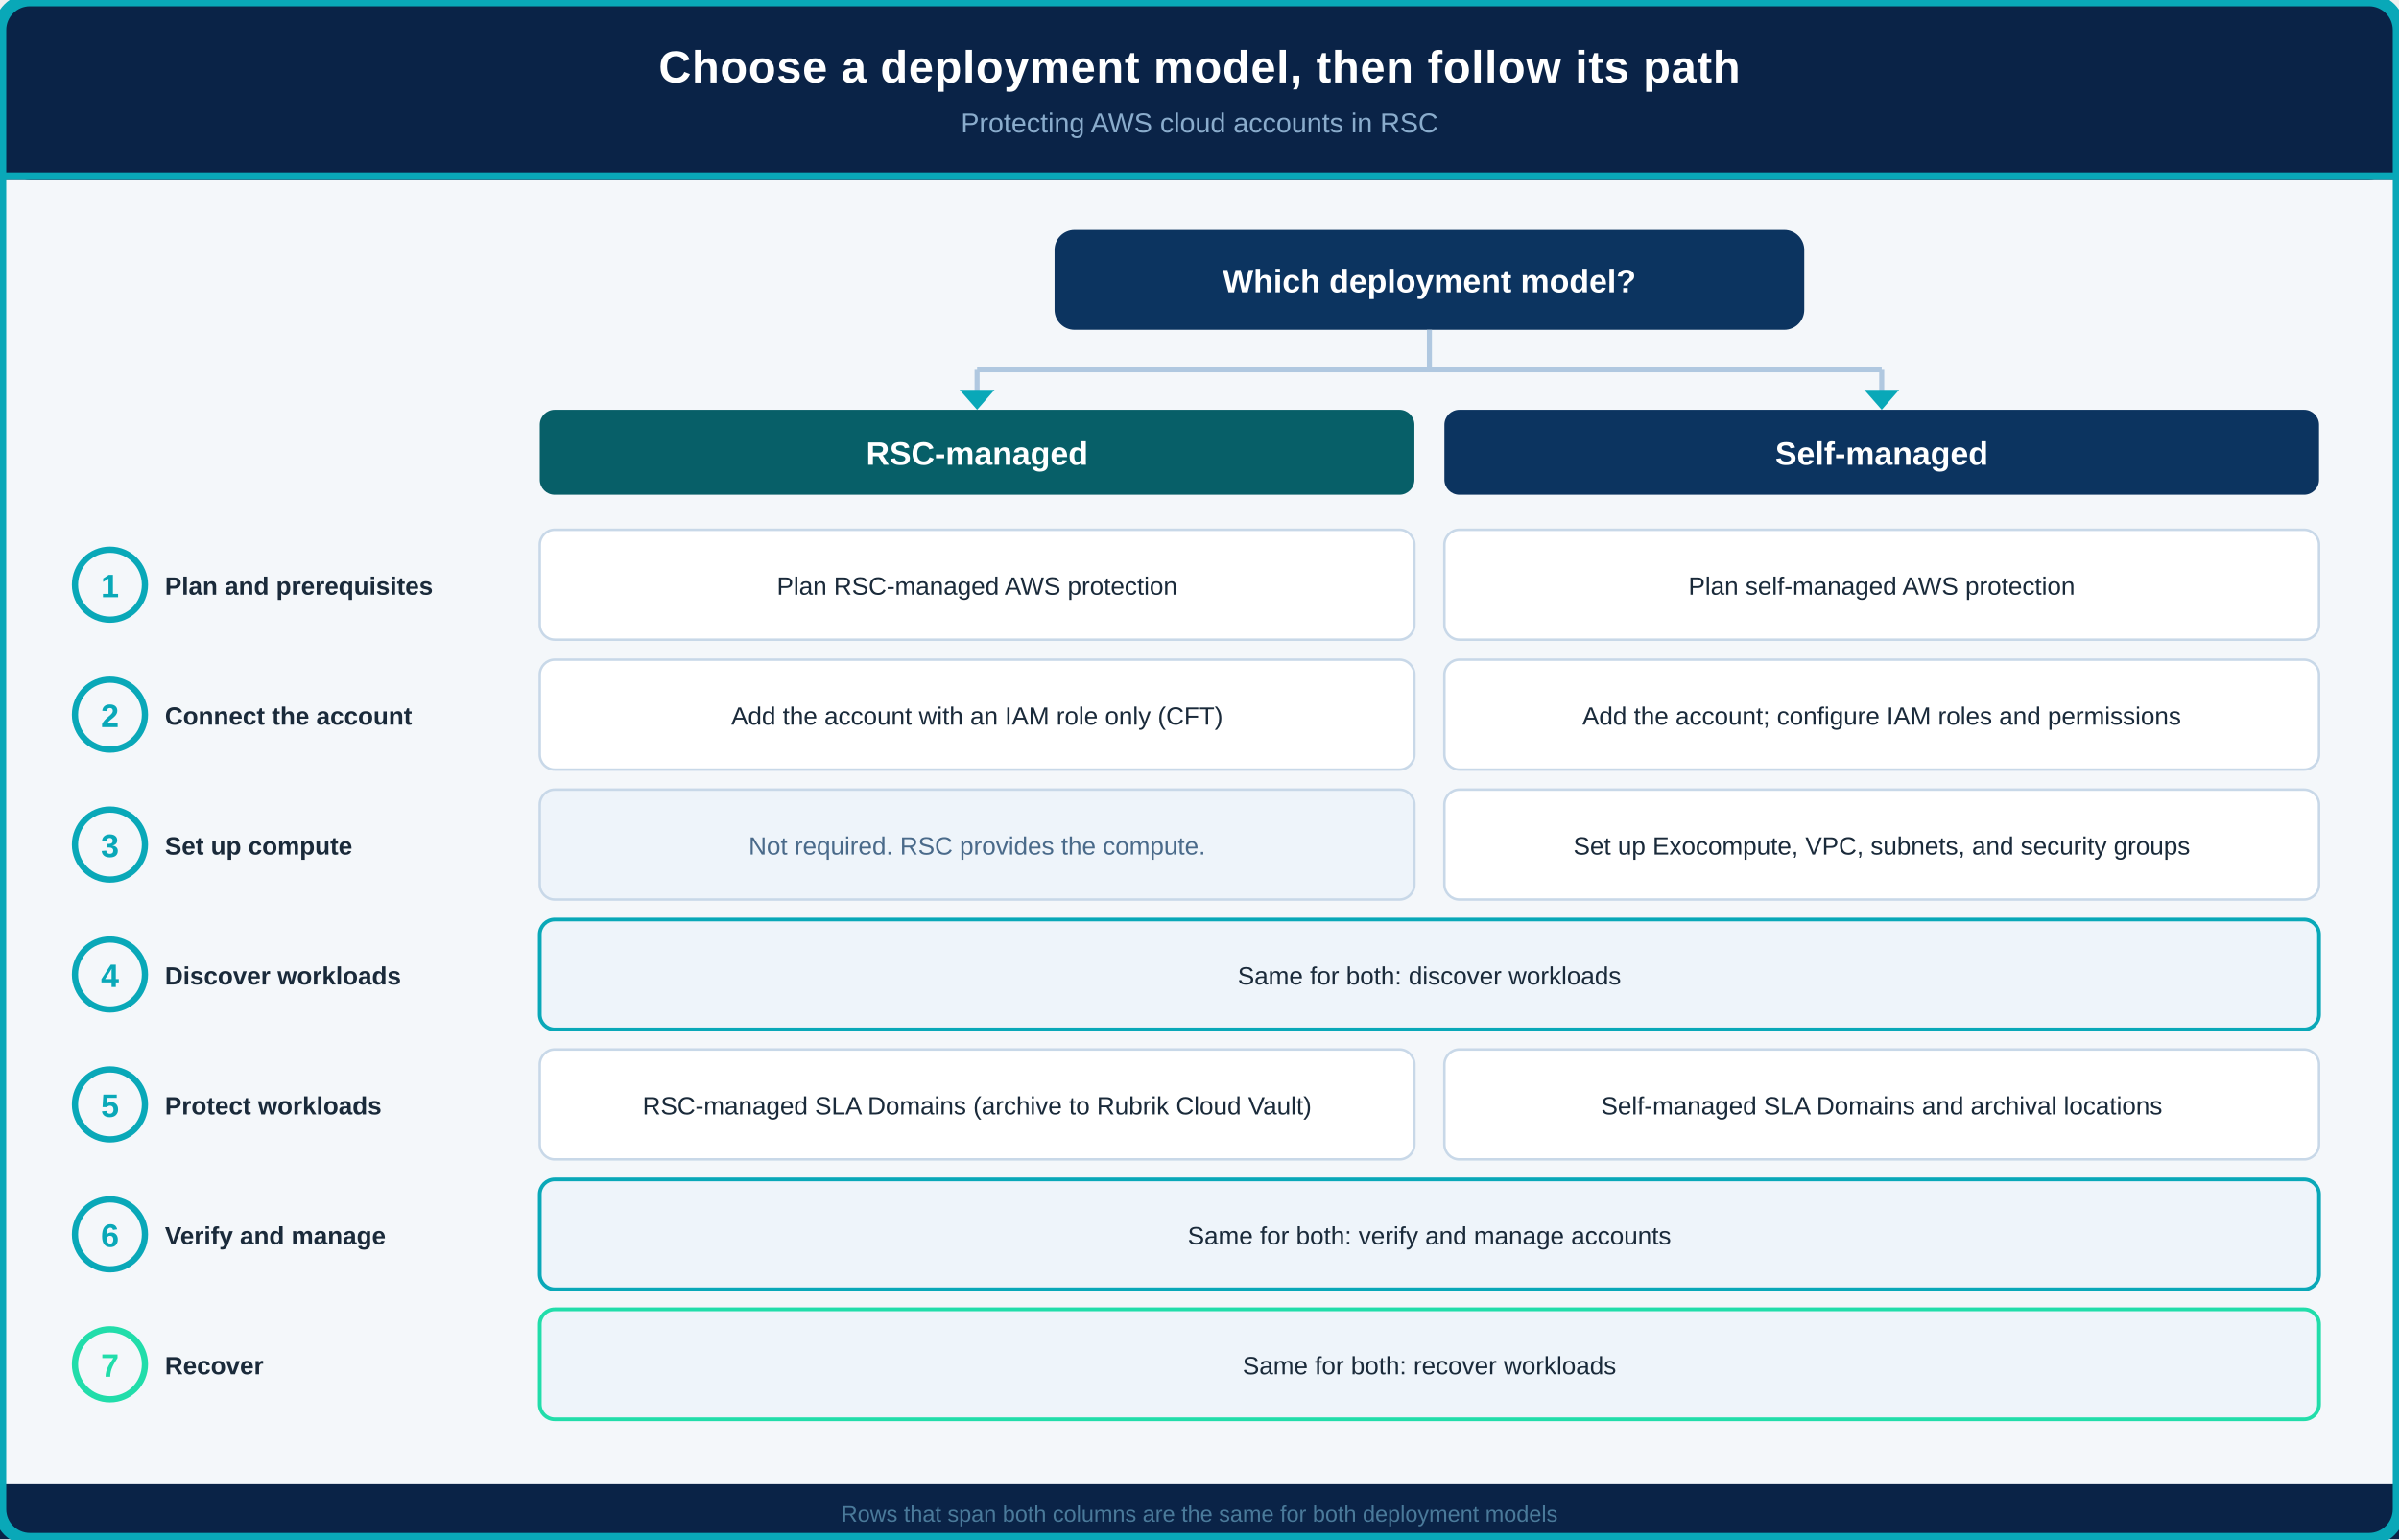
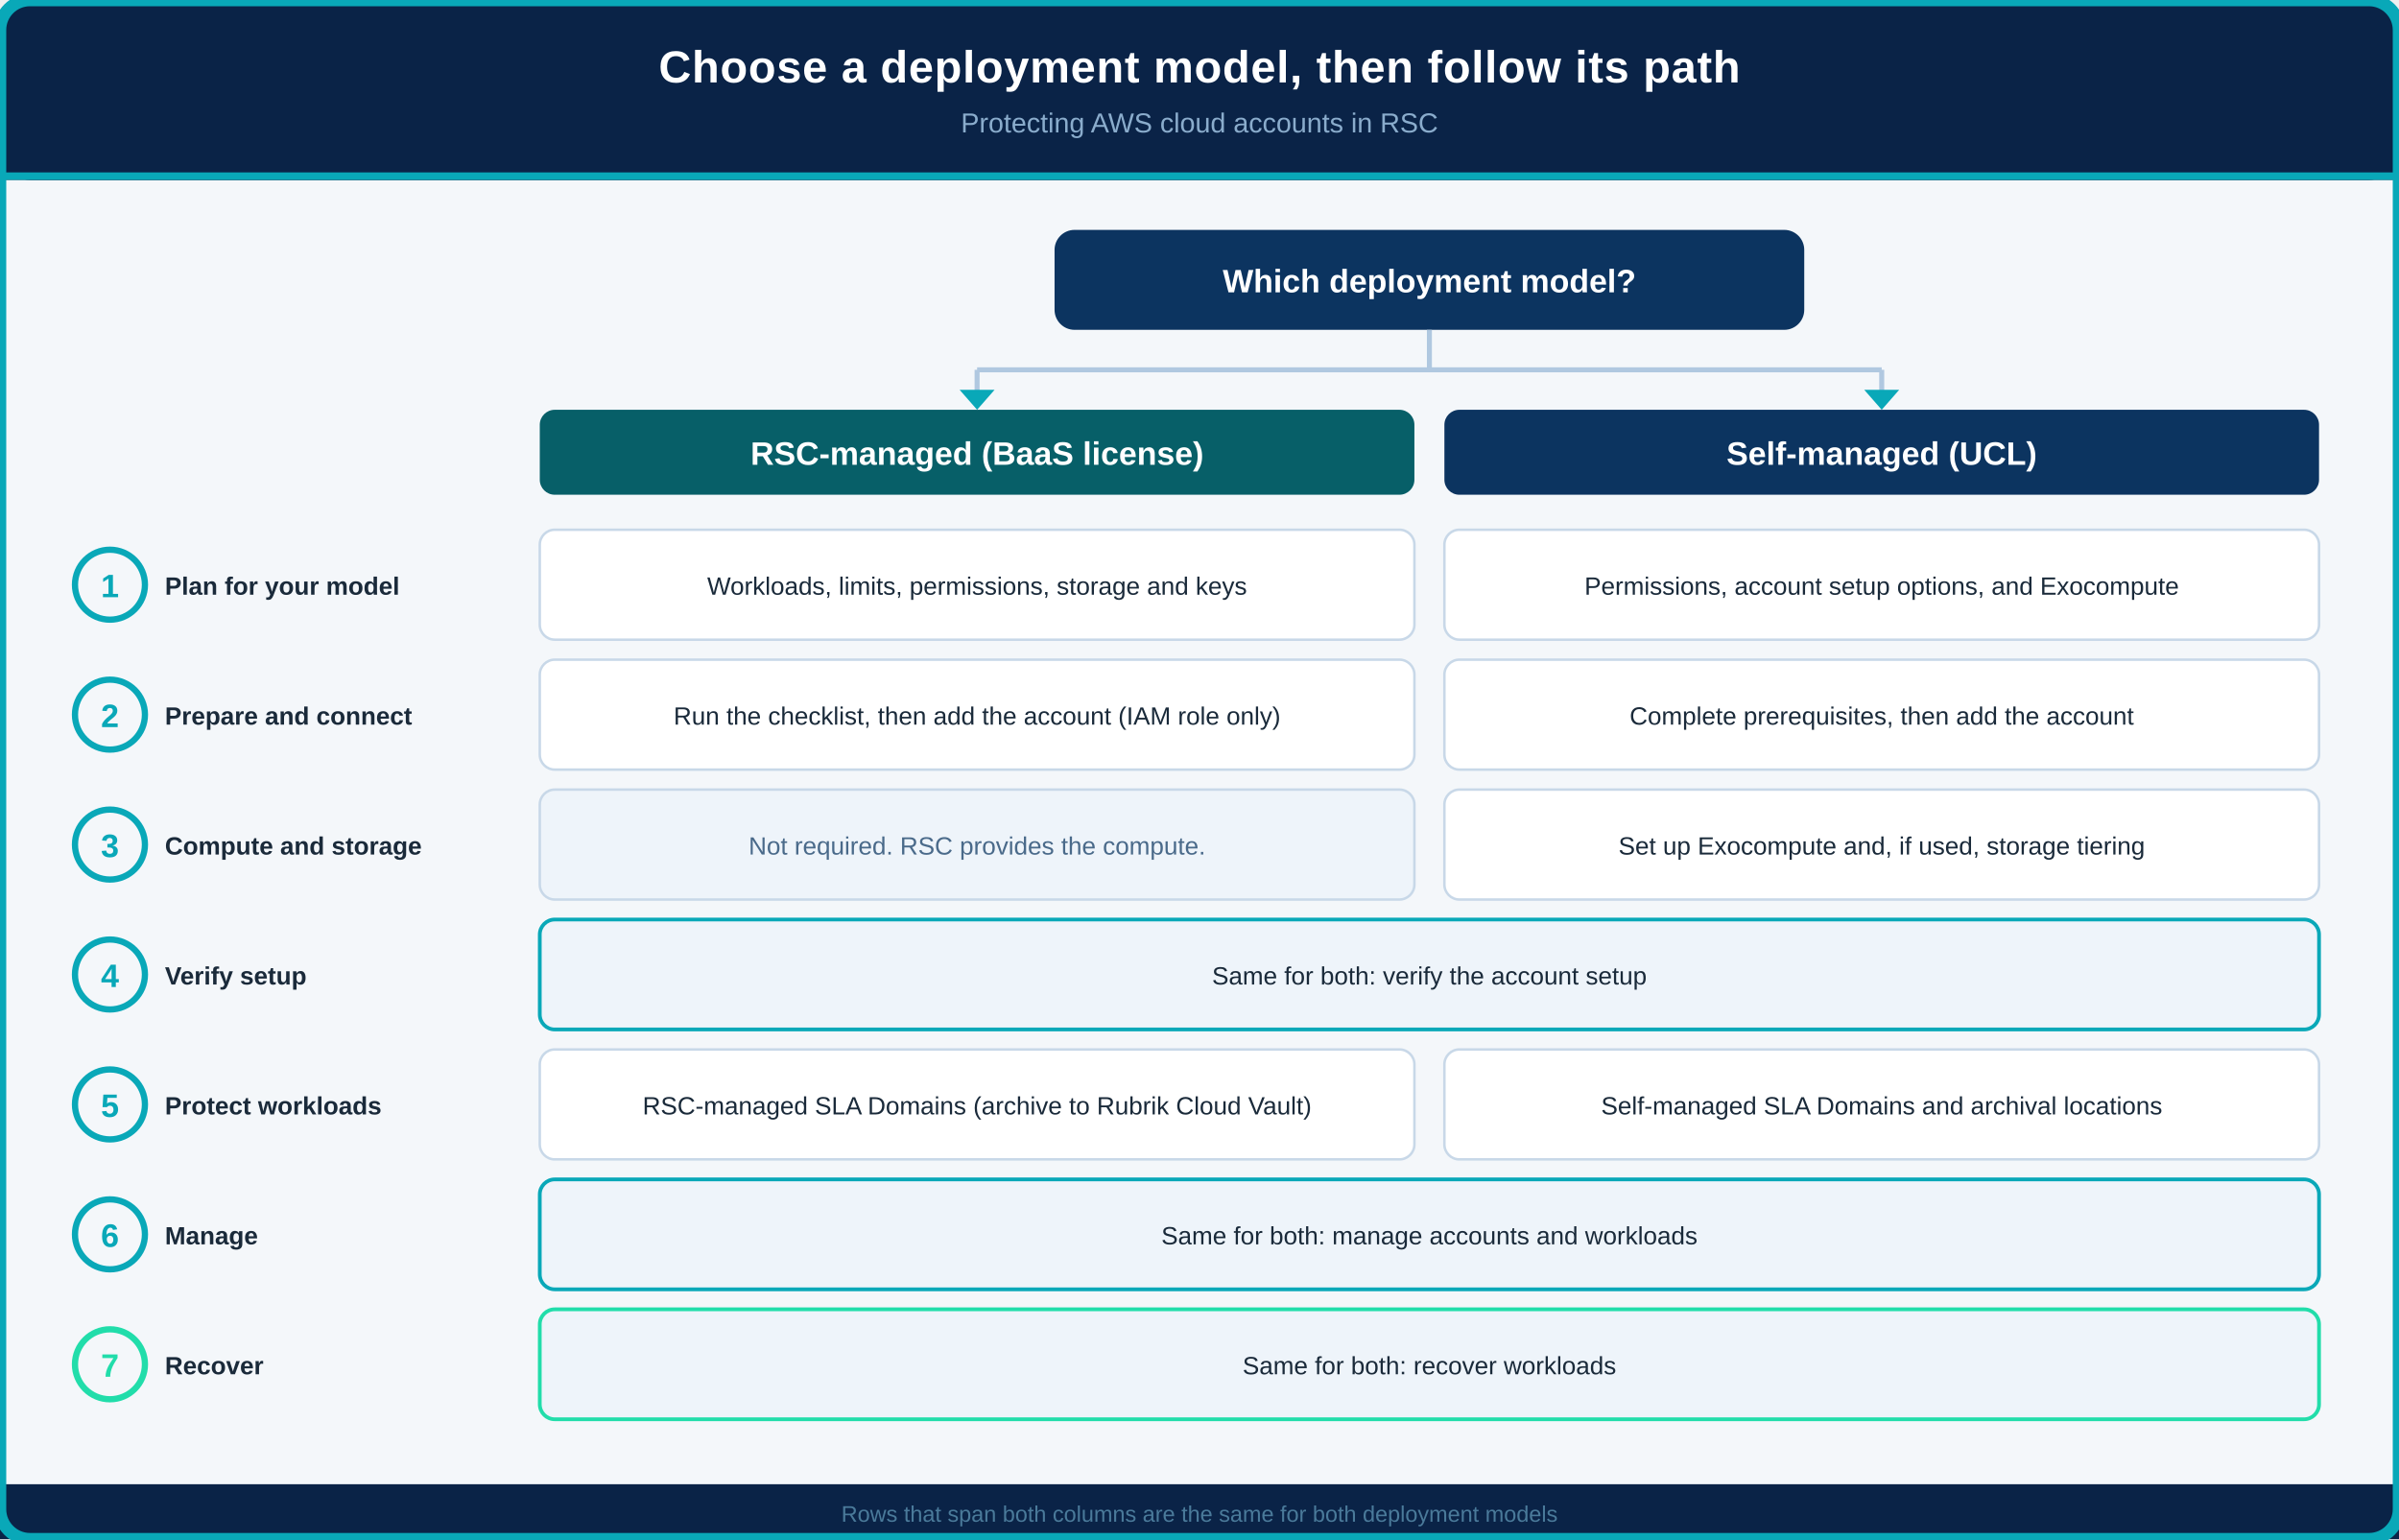
<svg xmlns="http://www.w3.org/2000/svg" width="960" height="616" viewBox="0 0 960 616" font-family="Segoe UI, Calibri, Arial, sans-serif">
  <rect width="960" height="616" fill="#F4F7FA" rx="12" />
  <rect x="0" y="0" width="960" height="72" fill="#0A2347" rx="12" />
  <rect x="0" y="60" width="960" height="12" fill="#0A2347" />
  <rect x="0" y="69" width="960" height="3" fill="#09A8B8" />
  <text x="480" y="33" font-size="18" font-weight="bold" fill="#FFFFFF" letter-spacing="0.3" text-anchor="middle">Choose a deployment model, then follow its path</text>
  <text x="480" y="53" font-size="11" fill="#8AACCC" text-anchor="middle">Protecting AWS cloud accounts in RSC</text>
  <rect x="422" y="92" width="300" height="40" fill="#0C3460" rx="8" />
  <text x="572" y="117" font-size="13" font-weight="bold" fill="#FFFFFF" text-anchor="middle">Which deployment model?</text>
  <line x1="572" y1="132" x2="572" y2="148" stroke="#B0C8E0" stroke-width="2" />
  <line x1="391" y1="148" x2="753" y2="148" stroke="#B0C8E0" stroke-width="2" />
  <line x1="391" y1="148" x2="391" y2="160" stroke="#B0C8E0" stroke-width="2" />
  <line x1="753" y1="148" x2="753" y2="160" stroke="#B0C8E0" stroke-width="2" />
  <polygon points="384,156 391,164 398,156" fill="#09A8B8" />
  <polygon points="746,156 753,164 760,156" fill="#09A8B8" />
  <rect x="216" y="164" width="350" height="34" fill="#075F68" rx="6" />
-   <text x="391" y="186" font-size="13" font-weight="bold" fill="#FFFFFF" text-anchor="middle">RSC-managed</text>
+   <text x="391" y="186" font-size="13" font-weight="bold" fill="#FFFFFF" text-anchor="middle">RSC-managed (BaaS license)</text>
  <rect x="578" y="164" width="350" height="34" fill="#0C3460" rx="6" />
-   <text x="753" y="186" font-size="13" font-weight="bold" fill="#FFFFFF" text-anchor="middle">Self-managed</text>
+   <text x="753" y="186" font-size="13" font-weight="bold" fill="#FFFFFF" text-anchor="middle">Self-managed (UCL)</text>
  <circle cx="44" cy="234" r="14" fill="#F4F7FA" stroke="#09A8B8" stroke-width="2.5" />
  <text x="44" y="239" font-size="13" font-weight="bold" fill="#09A8B8" text-anchor="middle">1</text>
-   <text x="66" y="238" font-size="10" font-weight="bold" fill="#1A2A3A">Plan and prerequisites</text>
+   <text x="66" y="238" font-size="10" font-weight="bold" fill="#1A2A3A">Plan for your model</text>
  <rect x="216" y="212" width="350" height="44" fill="#FFFFFF" stroke="#C8D8E8" stroke-width="1" rx="6" />
-   <text x="391" y="238" font-size="10" fill="#1A2A3A" text-anchor="middle">Plan RSC-managed AWS protection</text>
+   <text x="391" y="238" font-size="10" fill="#1A2A3A" text-anchor="middle">Workloads, limits, permissions, storage and keys</text>
  <rect x="578" y="212" width="350" height="44" fill="#FFFFFF" stroke="#C8D8E8" stroke-width="1" rx="6" />
-   <text x="753" y="238" font-size="10" fill="#1A2A3A" text-anchor="middle">Plan self-managed AWS protection</text>
+   <text x="753" y="238" font-size="10" fill="#1A2A3A" text-anchor="middle">Permissions, account setup options, and Exocompute</text>
  <circle cx="44" cy="286" r="14" fill="#F4F7FA" stroke="#09A8B8" stroke-width="2.5" />
  <text x="44" y="291" font-size="13" font-weight="bold" fill="#09A8B8" text-anchor="middle">2</text>
-   <text x="66" y="290" font-size="10" font-weight="bold" fill="#1A2A3A">Connect the account</text>
+   <text x="66" y="290" font-size="10" font-weight="bold" fill="#1A2A3A">Prepare and connect</text>
  <rect x="216" y="264" width="350" height="44" fill="#FFFFFF" stroke="#C8D8E8" stroke-width="1" rx="6" />
-   <text x="391" y="290" font-size="10" fill="#1A2A3A" text-anchor="middle">Add the account with an IAM role only (CFT)</text>
+   <text x="391" y="290" font-size="10" fill="#1A2A3A" text-anchor="middle">Run the checklist, then add the account (IAM role only)</text>
  <rect x="578" y="264" width="350" height="44" fill="#FFFFFF" stroke="#C8D8E8" stroke-width="1" rx="6" />
-   <text x="753" y="290" font-size="10" fill="#1A2A3A" text-anchor="middle">Add the account; configure IAM roles and permissions</text>
+   <text x="753" y="290" font-size="10" fill="#1A2A3A" text-anchor="middle">Complete prerequisites, then add the account</text>
  <circle cx="44" cy="338" r="14" fill="#F4F7FA" stroke="#09A8B8" stroke-width="2.5" />
  <text x="44" y="343" font-size="13" font-weight="bold" fill="#09A8B8" text-anchor="middle">3</text>
-   <text x="66" y="342" font-size="10" font-weight="bold" fill="#1A2A3A">Set up compute</text>
+   <text x="66" y="342" font-size="10" font-weight="bold" fill="#1A2A3A">Compute and storage</text>
  <rect x="216" y="316" width="350" height="44" fill="#EEF4FA" stroke="#C8D8E8" stroke-width="1" rx="6" />
  <text x="391" y="342" font-size="10" fill="#4A6A8A" text-anchor="middle">Not required. RSC provides the compute.</text>
  <rect x="578" y="316" width="350" height="44" fill="#FFFFFF" stroke="#C8D8E8" stroke-width="1" rx="6" />
-   <text x="753" y="342" font-size="10" fill="#1A2A3A" text-anchor="middle">Set up Exocompute, VPC, subnets, and security groups</text>
+   <text x="753" y="342" font-size="10" fill="#1A2A3A" text-anchor="middle">Set up Exocompute and, if used, storage tiering</text>
  <circle cx="44" cy="390" r="14" fill="#F4F7FA" stroke="#09A8B8" stroke-width="2.5" />
  <text x="44" y="395" font-size="13" font-weight="bold" fill="#09A8B8" text-anchor="middle">4</text>
-   <text x="66" y="394" font-size="10" font-weight="bold" fill="#1A2A3A">Discover workloads</text>
+   <text x="66" y="394" font-size="10" font-weight="bold" fill="#1A2A3A">Verify setup</text>
  <rect x="216" y="368" width="712" height="44" fill="#EEF4FA" stroke="#09A8B8" stroke-width="1.5" rx="6" />
-   <text x="572" y="394" font-size="10" fill="#1A2A3A" text-anchor="middle">Same for both: discover workloads</text>
+   <text x="572" y="394" font-size="10" fill="#1A2A3A" text-anchor="middle">Same for both: verify the account setup</text>
  <circle cx="44" cy="442" r="14" fill="#F4F7FA" stroke="#09A8B8" stroke-width="2.5" />
  <text x="44" y="447" font-size="13" font-weight="bold" fill="#09A8B8" text-anchor="middle">5</text>
  <text x="66" y="446" font-size="10" font-weight="bold" fill="#1A2A3A">Protect workloads</text>
  <rect x="216" y="420" width="350" height="44" fill="#FFFFFF" stroke="#C8D8E8" stroke-width="1" rx="6" />
  <text x="391" y="446" font-size="10" fill="#1A2A3A" text-anchor="middle">RSC-managed SLA Domains (archive to Rubrik Cloud Vault)</text>
  <rect x="578" y="420" width="350" height="44" fill="#FFFFFF" stroke="#C8D8E8" stroke-width="1" rx="6" />
  <text x="753" y="446" font-size="10" fill="#1A2A3A" text-anchor="middle">Self-managed SLA Domains and archival locations</text>
  <circle cx="44" cy="494" r="14" fill="#F4F7FA" stroke="#09A8B8" stroke-width="2.5" />
  <text x="44" y="499" font-size="13" font-weight="bold" fill="#09A8B8" text-anchor="middle">6</text>
-   <text x="66" y="498" font-size="10" font-weight="bold" fill="#1A2A3A">Verify and manage</text>
+   <text x="66" y="498" font-size="10" font-weight="bold" fill="#1A2A3A">Manage</text>
  <rect x="216" y="472" width="712" height="44" fill="#EEF4FA" stroke="#09A8B8" stroke-width="1.5" rx="6" />
-   <text x="572" y="498" font-size="10" fill="#1A2A3A" text-anchor="middle">Same for both: verify and manage accounts</text>
+   <text x="572" y="498" font-size="10" fill="#1A2A3A" text-anchor="middle">Same for both: manage accounts and workloads</text>
  <circle cx="44" cy="546" r="14" fill="#F4F7FA" stroke="#21DDAA" stroke-width="2.5" />
  <text x="44" y="551" font-size="13" font-weight="bold" fill="#21DDAA" text-anchor="middle">7</text>
  <text x="66" y="550" font-size="10" font-weight="bold" fill="#1A2A3A">Recover</text>
  <rect x="216" y="524" width="712" height="44" fill="#EEF4FA" stroke="#21DDAA" stroke-width="1.5" rx="6" />
  <text x="572" y="550" font-size="10" fill="#1A2A3A" text-anchor="middle">Same for both: recover workloads</text>
  <rect x="0" y="594" width="960" height="22" fill="#0A2347" rx="0" />
  <rect x="0" y="604" width="960" height="12" fill="#0A2347" rx="12" />
  <text x="480" y="609" font-size="9" fill="#4A7A9A" text-anchor="middle">Rows that span both columns are the same for both deployment models</text>
  <rect width="960" height="616" fill="none" stroke="#09A8B8" stroke-width="5" rx="12" />
</svg>
